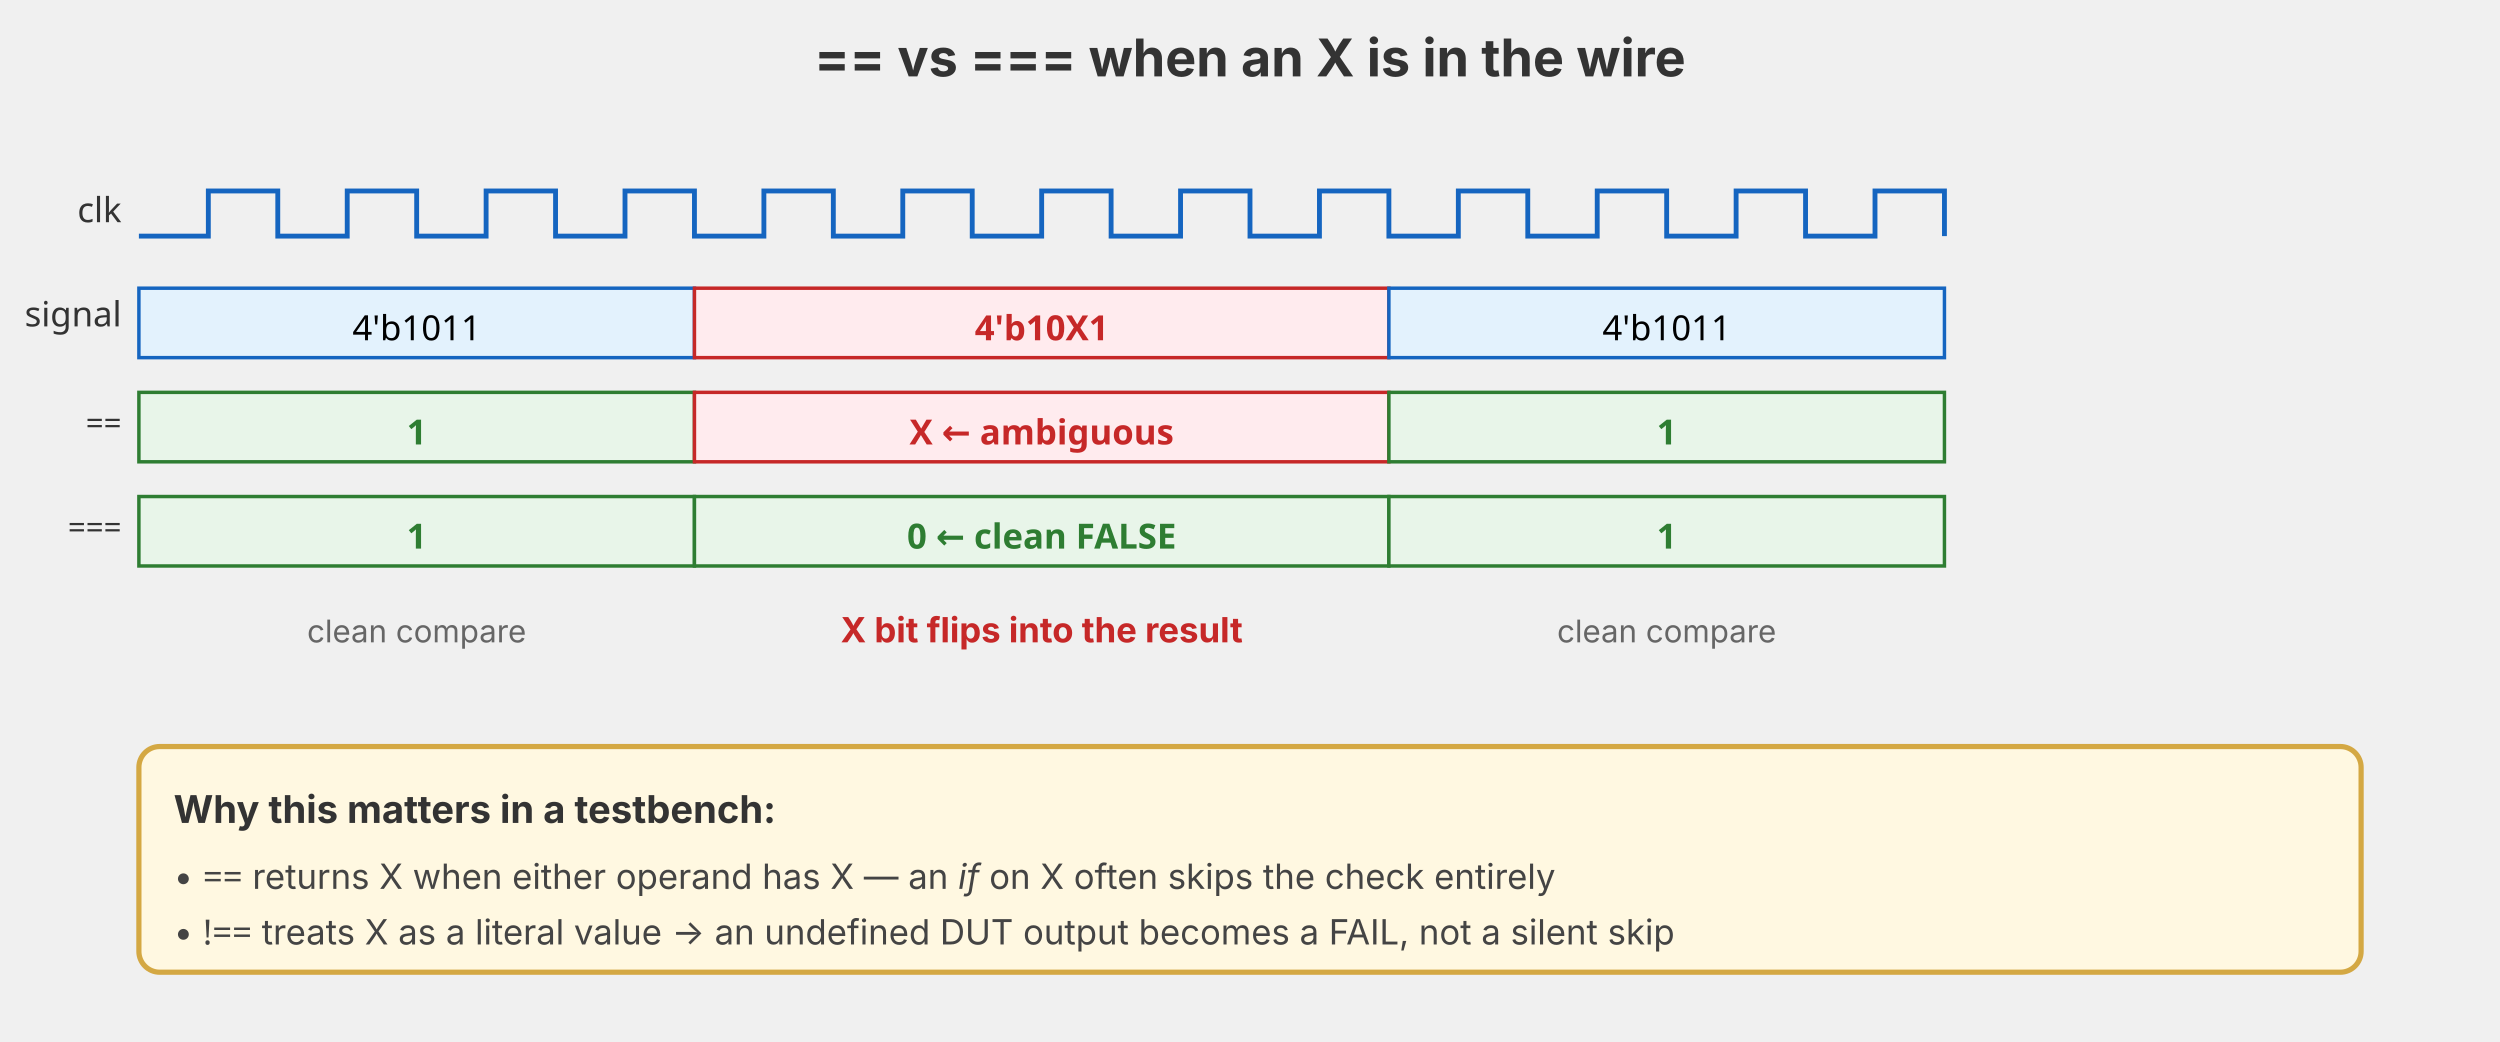
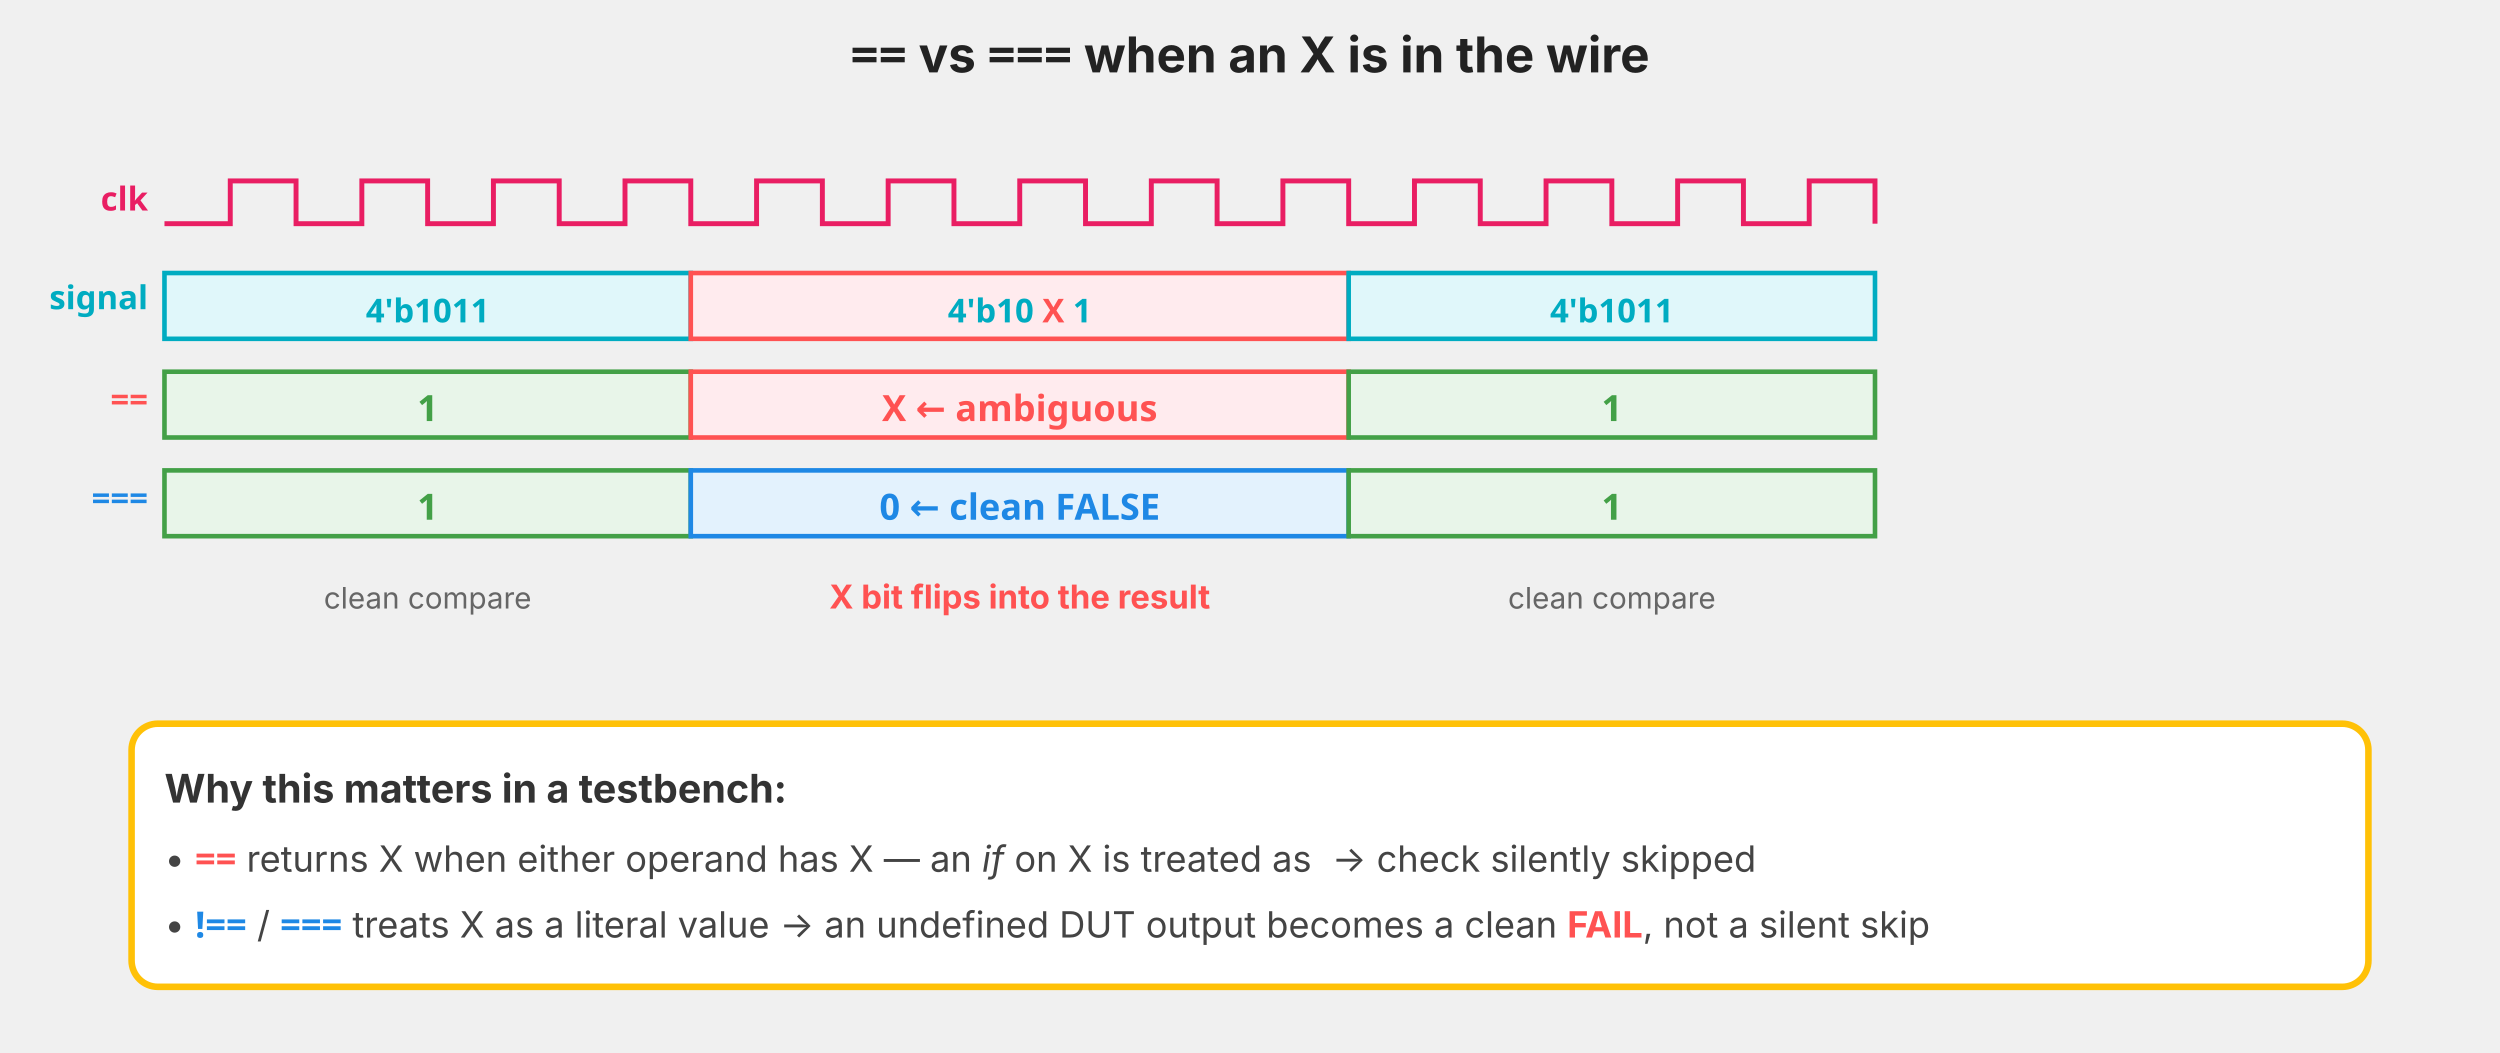
- <svg xmlns="http://www.w3.org/2000/svg" viewBox="0 0 720 300" font-family="Inter, sans-serif">
-   <text x="360" y="22" text-anchor="middle" font-size="15" font-weight="700" fill="#333">== vs === when an X is in the wire</text>
-   <g transform="translate(40,50)">
-     <text x="-5" y="14" text-anchor="end" font-size="10" font-family="JetBrains Mono" fill="#333">clk</text>
-     <polyline points="0,18 20,18 20,5 40,5 40,18 60,18 60,5 80,5 80,18 100,18 100,5 120,5 120,18 140,18 140,5 160,5 160,18 180,18 180,5 200,5 200,18 220,18 220,5 240,5 240,18 260,18 260,5 280,5 280,18 300,18 300,5 320,5 320,18 340,18 340,5 360,5 360,18 380,18 380,5 400,5 400,18 420,18 420,5 440,5 440,18 460,18 460,5 480,5 480,18 500,18 500,5 520,5 520,18" fill="none" stroke="#1565C0" stroke-width="1.4" />
-     <text x="-5" y="44" text-anchor="end" font-size="10" font-family="JetBrains Mono" fill="#333">signal</text>
-     <rect x="0" y="33" width="160" height="20" fill="#E3F2FD" stroke="#1565C0" />
-     <text x="80" y="48" text-anchor="middle" font-size="10" font-family="JetBrains Mono">4'b1011</text>
-     <rect x="160" y="33" width="200" height="20" fill="#FFEBEE" stroke="#C62828" />
-     <text x="260" y="48" text-anchor="middle" font-size="10" font-family="JetBrains Mono" font-weight="700" fill="#C62828">4'b10X1</text>
-     <rect x="360" y="33" width="160" height="20" fill="#E3F2FD" stroke="#1565C0" />
-     <text x="440" y="48" text-anchor="middle" font-size="10" font-family="JetBrains Mono">4'b1011</text>
-     <text x="-5" y="75" text-anchor="end" font-size="9" font-family="JetBrains Mono" fill="#333">==</text>
-     <rect x="0" y="63" width="160" height="20" fill="#E8F5E9" stroke="#2E7D32" />
-     <text x="80" y="78" text-anchor="middle" font-size="10" font-weight="700" fill="#2E7D32" font-family="JetBrains Mono">1</text>
-     <rect x="160" y="63" width="200" height="20" fill="#FFEBEE" stroke="#C62828" />
-     <text x="260" y="78" text-anchor="middle" font-size="10" font-weight="700" fill="#C62828" font-family="JetBrains Mono">X  ← ambiguous</text>
-     <rect x="360" y="63" width="160" height="20" fill="#E8F5E9" stroke="#2E7D32" />
-     <text x="440" y="78" text-anchor="middle" font-size="10" font-weight="700" fill="#2E7D32" font-family="JetBrains Mono">1</text>
-     <text x="-5" y="105" text-anchor="end" font-size="9" font-family="JetBrains Mono" fill="#333">===</text>
-     <rect x="0" y="93" width="160" height="20" fill="#E8F5E9" stroke="#2E7D32" />
-     <text x="80" y="108" text-anchor="middle" font-size="10" font-weight="700" fill="#2E7D32" font-family="JetBrains Mono">1</text>
-     <rect x="160" y="93" width="200" height="20" fill="#E8F5E9" stroke="#2E7D32" />
-     <text x="260" y="108" text-anchor="middle" font-size="10" font-weight="700" fill="#2E7D32" font-family="JetBrains Mono">0  ← clean FALSE</text>
-     <rect x="360" y="93" width="160" height="20" fill="#E8F5E9" stroke="#2E7D32" />
-     <text x="440" y="108" text-anchor="middle" font-size="10" font-weight="700" fill="#2E7D32" font-family="JetBrains Mono">1</text>
+ <svg xmlns="http://www.w3.org/2000/svg" viewBox="0 0 760 320" font-family="Inter, sans-serif">
+   <text x="380" y="22" text-anchor="middle" font-size="15" font-weight="700" fill="#222">
+     <tspan font-family="JetBrains Mono">==</tspan> vs <tspan font-family="JetBrains Mono">===</tspan> when an X is in the wire</text>
+   <g transform="translate(50,50)">
+     <text x="-5" y="14" text-anchor="end" font-size="10" font-weight="700" font-family="JetBrains Mono" fill="#E91E63">clk</text>
+     <polyline points="0,18 20,18 20,5 40,5 40,18 60,18 60,5 80,5 80,18 100,18 100,5 120,5 120,18 140,18 140,5 160,5 160,18 180,18 180,5 200,5 200,18 220,18 220,5 240,5 240,18 260,18 260,5 280,5 280,18 300,18 300,5 320,5 320,18 340,18 340,5 360,5 360,18 380,18 380,5 400,5 400,18 420,18 420,5 440,5 440,18 460,18 460,5 480,5 480,18 500,18 500,5 520,5 520,18" fill="none" stroke="#E91E63" stroke-width="1.5" />
+     <text x="-5" y="44" text-anchor="end" font-size="10" font-weight="700" font-family="JetBrains Mono" fill="#00ACC1">signal</text>
+     <rect x="0" y="33" width="160" height="20" fill="#E0F7FA" stroke="#00ACC1" stroke-width="1.4" />
+     <text x="80" y="48" text-anchor="middle" font-size="10" font-weight="700" font-family="JetBrains Mono" fill="#00ACC1">4'b1011</text>
+     <rect x="160" y="33" width="200" height="20" fill="#FFEBEE" stroke="#FF5252" stroke-width="1.4" />
+     <text x="260" y="48" text-anchor="middle" font-size="10" font-family="JetBrains Mono">
+       <tspan fill="#00ACC1" font-weight="700">4'b10</tspan>
+       <tspan fill="#FF5252" font-weight="700">X</tspan>
+       <tspan fill="#00ACC1" font-weight="700">1</tspan>
+     </text>
+     <rect x="360" y="33" width="160" height="20" fill="#E0F7FA" stroke="#00ACC1" stroke-width="1.4" />
+     <text x="440" y="48" text-anchor="middle" font-size="10" font-weight="700" font-family="JetBrains Mono" fill="#00ACC1">4'b1011</text>
+     <text x="-5" y="75" text-anchor="end" font-size="10" font-weight="700" font-family="JetBrains Mono" fill="#FF5252">==</text>
+     <rect x="0" y="63" width="160" height="20" fill="#E8F5E9" stroke="#43A047" stroke-width="1.4" />
+     <text x="80" y="78" text-anchor="middle" font-size="11" font-weight="700" fill="#43A047" font-family="JetBrains Mono">1</text>
+     <rect x="160" y="63" width="200" height="20" fill="#FFEBEE" stroke="#FF5252" stroke-width="1.4" />
+     <text x="260" y="78" text-anchor="middle" font-size="11" font-weight="700" fill="#FF5252" font-family="JetBrains Mono">X  ← ambiguous</text>
+     <rect x="360" y="63" width="160" height="20" fill="#E8F5E9" stroke="#43A047" stroke-width="1.4" />
+     <text x="440" y="78" text-anchor="middle" font-size="11" font-weight="700" fill="#43A047" font-family="JetBrains Mono">1</text>
+     <text x="-5" y="105" text-anchor="end" font-size="10" font-weight="700" font-family="JetBrains Mono" fill="#1E88E5">===</text>
+     <rect x="0" y="93" width="160" height="20" fill="#E8F5E9" stroke="#43A047" stroke-width="1.4" />
+     <text x="80" y="108" text-anchor="middle" font-size="11" font-weight="700" fill="#43A047" font-family="JetBrains Mono">1</text>
+     <rect x="160" y="93" width="200" height="20" fill="#E3F2FD" stroke="#1E88E5" stroke-width="1.4" />
+     <text x="260" y="108" text-anchor="middle" font-size="11" font-weight="700" fill="#1E88E5" font-family="JetBrains Mono">0  ← clean FALSE</text>
+     <rect x="360" y="93" width="160" height="20" fill="#E8F5E9" stroke="#43A047" stroke-width="1.4" />
+     <text x="440" y="108" text-anchor="middle" font-size="11" font-weight="700" fill="#43A047" font-family="JetBrains Mono">1</text>
    <text x="80" y="135" text-anchor="middle" font-size="9" fill="#666">clean compare</text>
-     <text x="260" y="135" text-anchor="middle" font-size="10" font-weight="700" fill="#C62828">X bit flips into the result</text>
+     <text x="260" y="135" text-anchor="middle" font-size="10" font-weight="700" fill="#FF5252">X bit flips into the result</text>
    <text x="440" y="135" text-anchor="middle" font-size="9" fill="#666">clean compare</text>
  </g>
-   <rect x="40" y="215" width="640" height="65" rx="6" fill="#FFF8E1" stroke="#D4A843" stroke-width="1.5" />
-   <text x="50" y="237" font-size="11" font-weight="700" fill="#333">Why this matters in a testbench:</text>
-   <text x="50" y="256" font-size="10" fill="#444">• <tspan font-family="JetBrains Mono">==</tspan> returns X when either operand has X — an <tspan font-style="italic">if</tspan> on X often skips the check entirely</text>
-   <text x="50" y="272" font-size="10" fill="#444">• <tspan font-family="JetBrains Mono">!==</tspan> treats X as a literal value → an undefined DUT output becomes a FAIL, not a silent skip</text>
+   <rect x="40" y="220" width="680" height="80" rx="8" fill="#fff" stroke="#FFC107" stroke-width="2" />
+   <text x="50" y="244" font-size="12" font-weight="700" fill="#333">Why this matters in a testbench:</text>
+   <text x="50" y="265" font-size="11" fill="#444">• <tspan font-family="JetBrains Mono" fill="#FF5252" font-weight="700">==</tspan> returns X when either operand has X — an <tspan font-style="italic">if</tspan> on X is treated as <em>false</em> → check silently skipped</text>
+   <text x="50" y="285" font-size="11" fill="#444">• <tspan font-family="JetBrains Mono" fill="#1E88E5" font-weight="700">!==</tspan> / <tspan font-family="JetBrains Mono" fill="#1E88E5" font-weight="700">===</tspan> treats X as a literal value → an undefined DUT output becomes a clean <tspan fill="#FF5252" font-weight="700">FAIL</tspan>, not a silent skip</text>
</svg>
